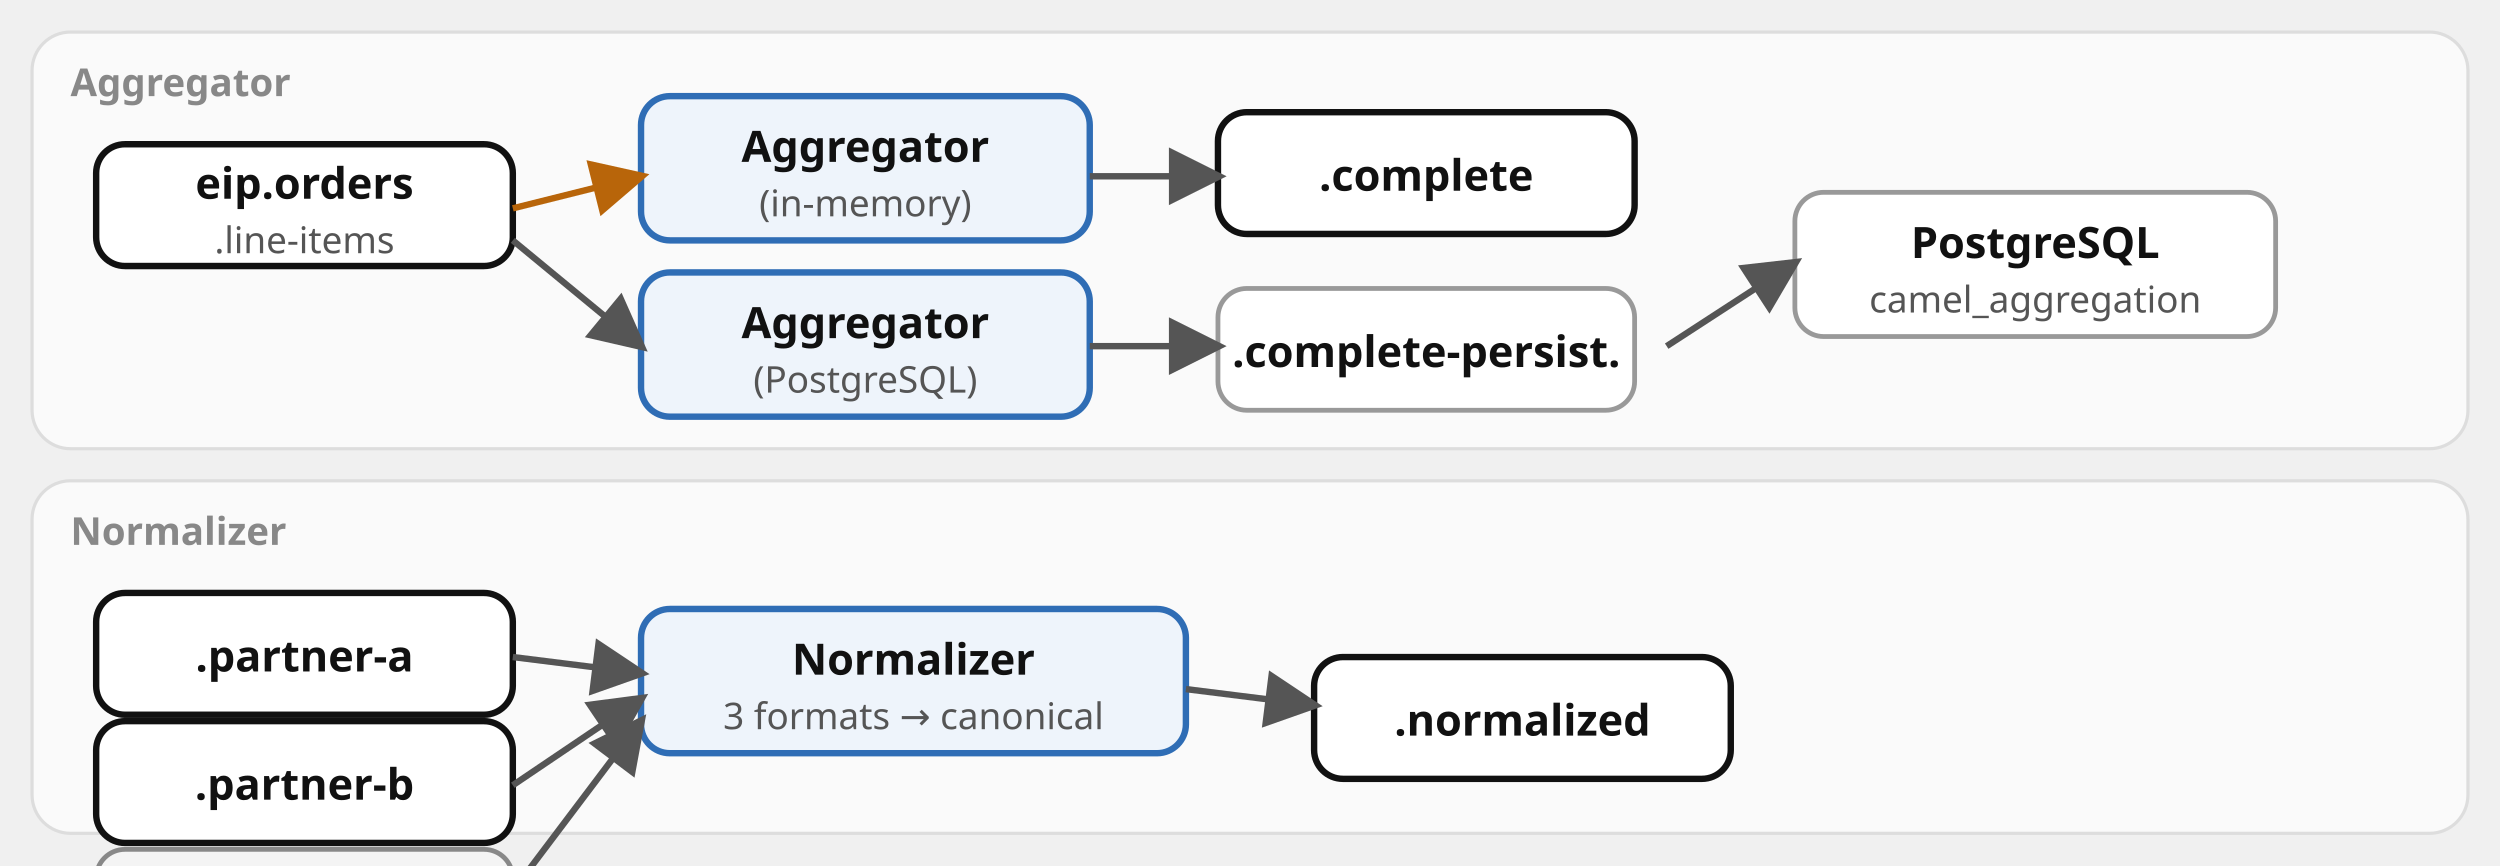
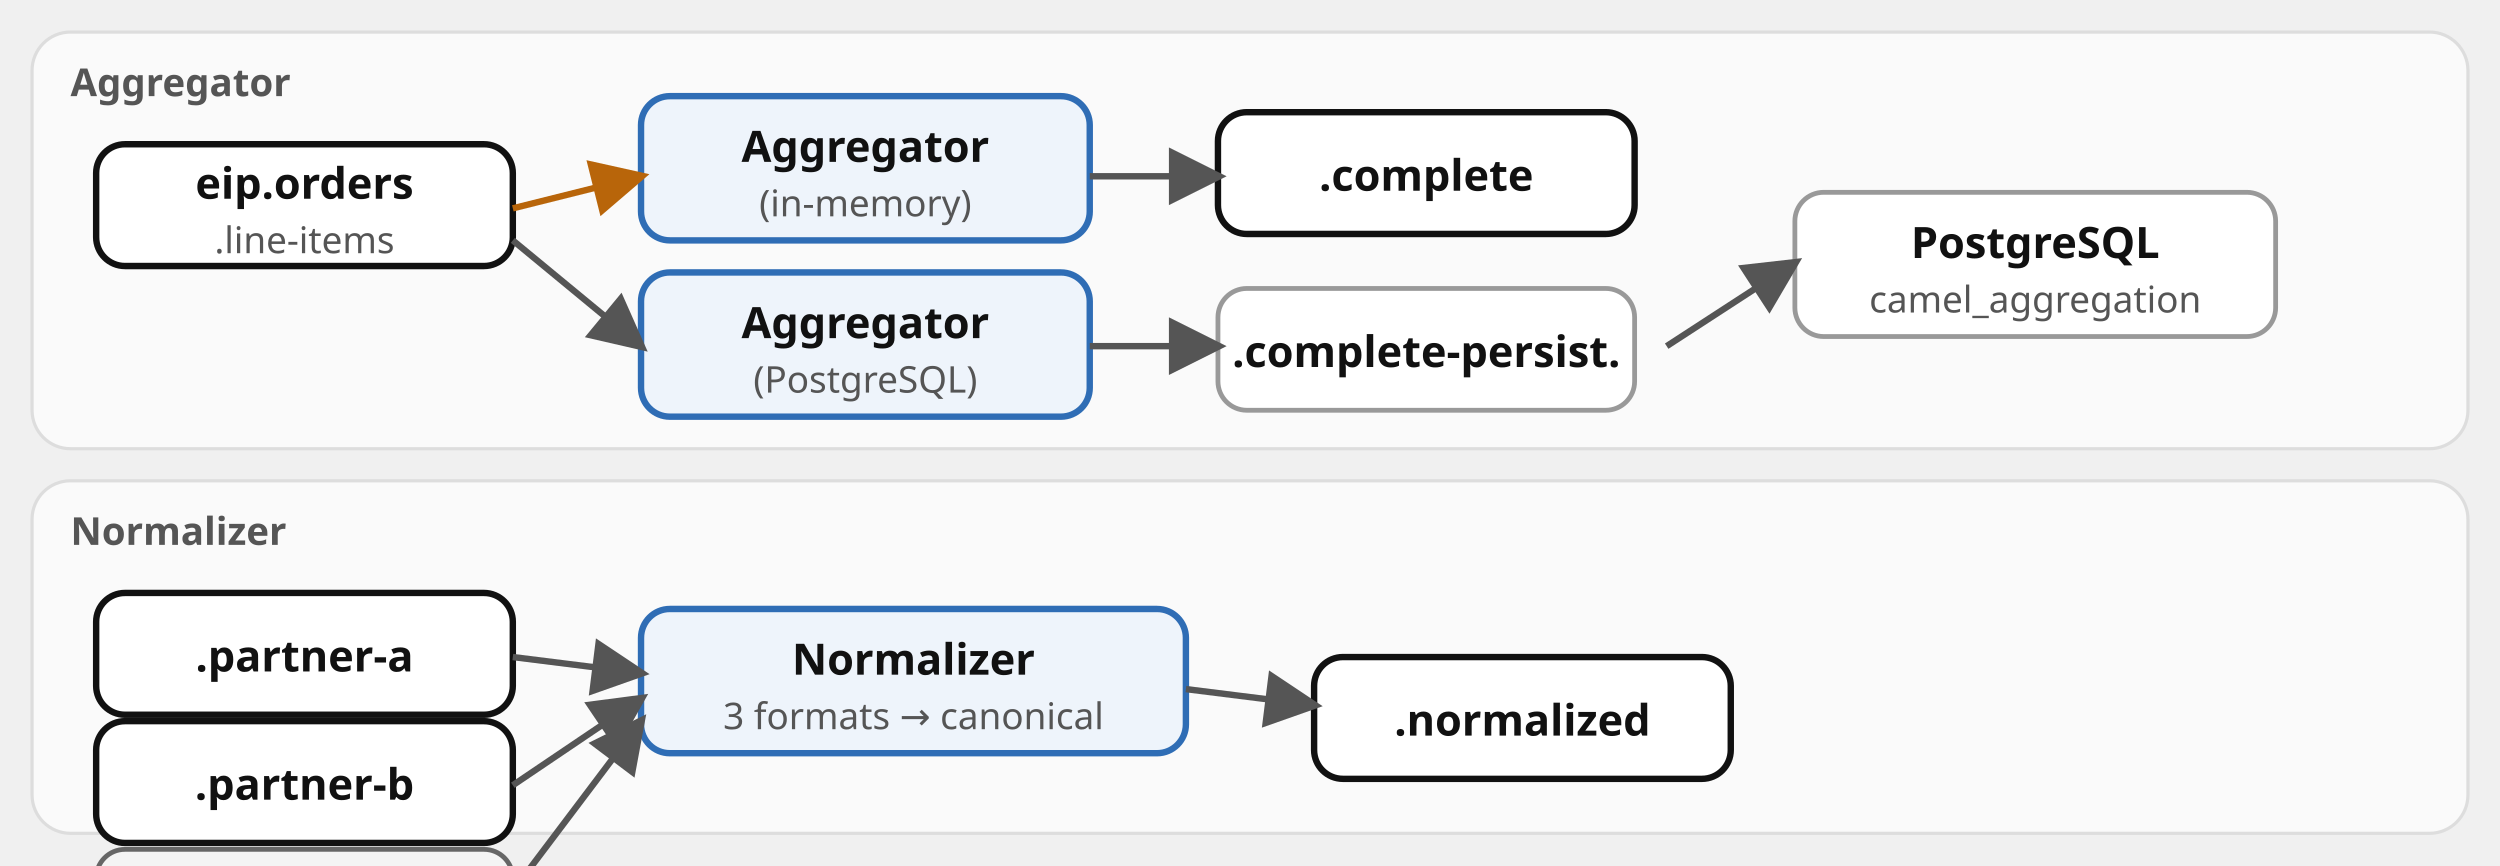
<svg xmlns="http://www.w3.org/2000/svg" viewBox="0 0 780 270" font-family="'Red Hat Text', system-ui, sans-serif" role="img">
  <defs>
    <marker id="a" viewBox="0 0 10 10" refX="8.5" refY="5" markerWidth="9" markerHeight="9" orient="auto-start-reverse">
      <path d="M0,0 L10,5 L0,10 z" fill="#555" />
    </marker>
    <marker id="am" viewBox="0 0 10 10" refX="8.5" refY="5" markerWidth="9" markerHeight="9" orient="auto-start-reverse">
      <path d="M0,0 L10,5 L0,10 z" fill="#b8650a" />
    </marker>
  </defs>
  <rect x="10" y="10" width="760" height="130" rx="12" fill="#fafafa" stroke="#ddd" />
-   <text x="22" y="30" font-size="12" font-weight="700" fill="#888">Aggregator</text>
+   <text x="22" y="30" font-size="12" font-weight="700" fill="#555555">Aggregator</text>
  <rect x="10" y="150" width="760" height="110" rx="12" fill="#fafafa" stroke="#ddd" />
-   <text x="22" y="170" font-size="12" font-weight="700" fill="#888">Normalizer</text>
+   <text x="22" y="170" font-size="12" font-weight="700" fill="#555555">Normalizer</text>
  <rect x="30" y="45" width="130" height="38" rx="9" fill="#ffffff" stroke="#111111" stroke-width="2" />
  <text x="95.0" y="62.0" font-size="13.5" font-weight="700" fill="#111111" text-anchor="middle">eip.orders</text>
  <text x="95.0" y="79.0" font-size="11.5" fill="#555555" text-anchor="middle">.line-items</text>
  <rect x="200" y="30" width="140" height="45" rx="9" fill="#eef4fb" stroke="#2f6db5" stroke-width="2" />
  <text x="270.0" y="50.5" font-size="13.5" font-weight="700" fill="#111111" text-anchor="middle">Aggregator</text>
  <text x="270.0" y="67.5" font-size="11.5" fill="#555555" text-anchor="middle">(in-memory)</text>
  <rect x="380" y="35" width="130" height="38" rx="9" fill="#ffffff" stroke="#111111" stroke-width="2" />
  <text x="445.0" y="59.5" font-size="13.5" font-weight="700" fill="#111111" text-anchor="middle">.complete</text>
  <rect x="200" y="85" width="140" height="45" rx="9" fill="#eef4fb" stroke="#2f6db5" stroke-width="2" />
  <text x="270.0" y="105.5" font-size="13.5" font-weight="700" fill="#111111" text-anchor="middle">Aggregator</text>
  <text x="270.0" y="122.5" font-size="11.5" fill="#555555" text-anchor="middle">(PostgreSQL)</text>
  <rect x="380" y="90" width="130" height="38" rx="9" fill="#ffffff" stroke="#999999" stroke-width="1.5" />
  <text x="445.0" y="114.5" font-size="13.5" font-weight="700" fill="#111111" text-anchor="middle">.complete-persist.</text>
  <rect x="560" y="60" width="150" height="45" rx="9" fill="#ffffff" stroke="#999999" stroke-width="1.5" />
  <text x="635.0" y="80.5" font-size="13.5" font-weight="700" fill="#111111" text-anchor="middle">PostgreSQL</text>
  <text x="635.0" y="97.5" font-size="11.5" fill="#555555" text-anchor="middle">camel_aggregation</text>
  <rect x="30" y="185" width="130" height="38" rx="9" fill="#ffffff" stroke="#111111" stroke-width="2" />
  <text x="95.0" y="209.5" font-size="13.5" font-weight="700" fill="#111111" text-anchor="middle">.partner-a</text>
  <rect x="30" y="225" width="130" height="38" rx="9" fill="#ffffff" stroke="#111111" stroke-width="2" />
  <text x="95.0" y="249.5" font-size="13.5" font-weight="700" fill="#111111" text-anchor="middle">.partner-b</text>
-   <rect x="30" y="265" width="130" height="38" rx="9" fill="#f4f4f4" stroke="#888888" stroke-width="1.5" />
+   <rect x="30" y="265" width="130" height="38" rx="9" fill="#f4f4f4" stroke="#666666" stroke-width="1.5" />
  <text x="95.0" y="289.5" font-size="13.5" font-weight="700" fill="#111111" text-anchor="middle">.partner-c</text>
  <rect x="200" y="190" width="170" height="45" rx="9" fill="#eef4fb" stroke="#2f6db5" stroke-width="2" />
  <text x="285.0" y="210.5" font-size="13.5" font-weight="700" fill="#111111" text-anchor="middle">Normalizer</text>
  <text x="285.0" y="227.5" font-size="11.5" fill="#555555" text-anchor="middle">3 formats → canonical</text>
  <rect x="410" y="205" width="130" height="38" rx="9" fill="#ffffff" stroke="#111111" stroke-width="2" />
  <text x="475.0" y="229.5" font-size="13.5" font-weight="700" fill="#111111" text-anchor="middle">.normalized</text>
  <path d="M160,65 L200,55" fill="none" stroke="#b8650a" stroke-width="2" marker-end="url(#am)" />
  <path d="M160,75 L200,108" fill="none" stroke="#555" stroke-width="2" marker-end="url(#a)" />
  <path d="M340,55 L380,55" fill="none" stroke="#555" stroke-width="2" marker-end="url(#a)" />
  <path d="M340,108 L380,108" fill="none" stroke="#555" stroke-width="2" marker-end="url(#a)" />
  <path d="M520,108 L560,82" fill="none" stroke="#555" stroke-width="2" marker-end="url(#a)" />
  <path d="M160,205 L200,210" fill="none" stroke="#555" stroke-width="2" marker-end="url(#a)" />
  <path d="M160,245 L200,218" fill="none" stroke="#555" stroke-width="2" marker-end="url(#a)" />
  <path d="M160,278 L200,225" fill="none" stroke="#555" stroke-width="2" marker-end="url(#a)" />
  <path d="M370,215 L410,220" fill="none" stroke="#555" stroke-width="2" marker-end="url(#a)" />
</svg>
